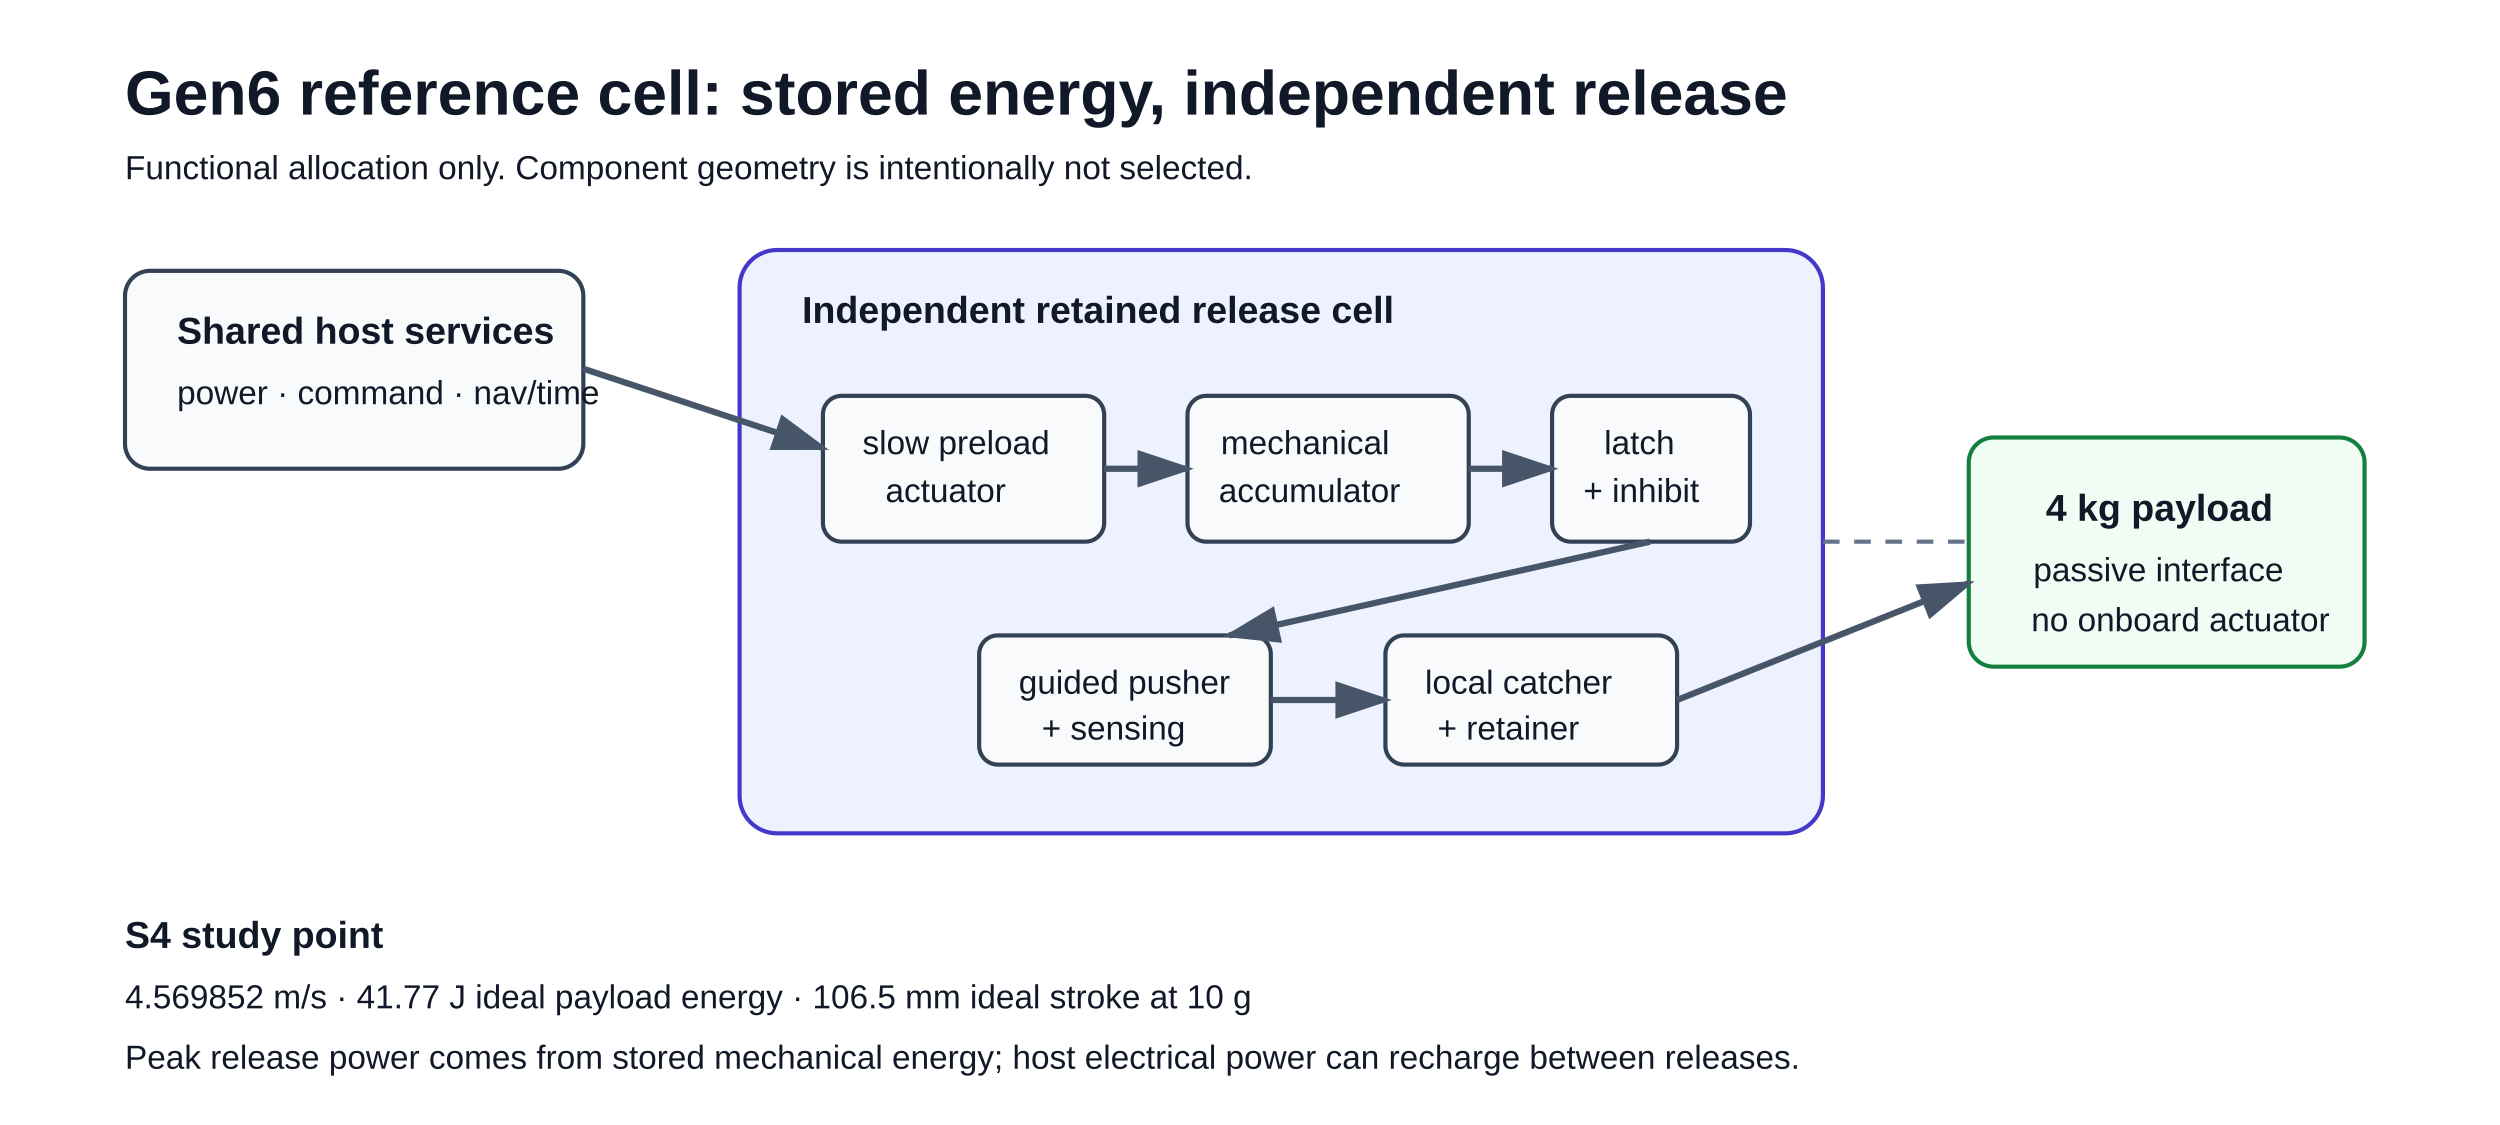
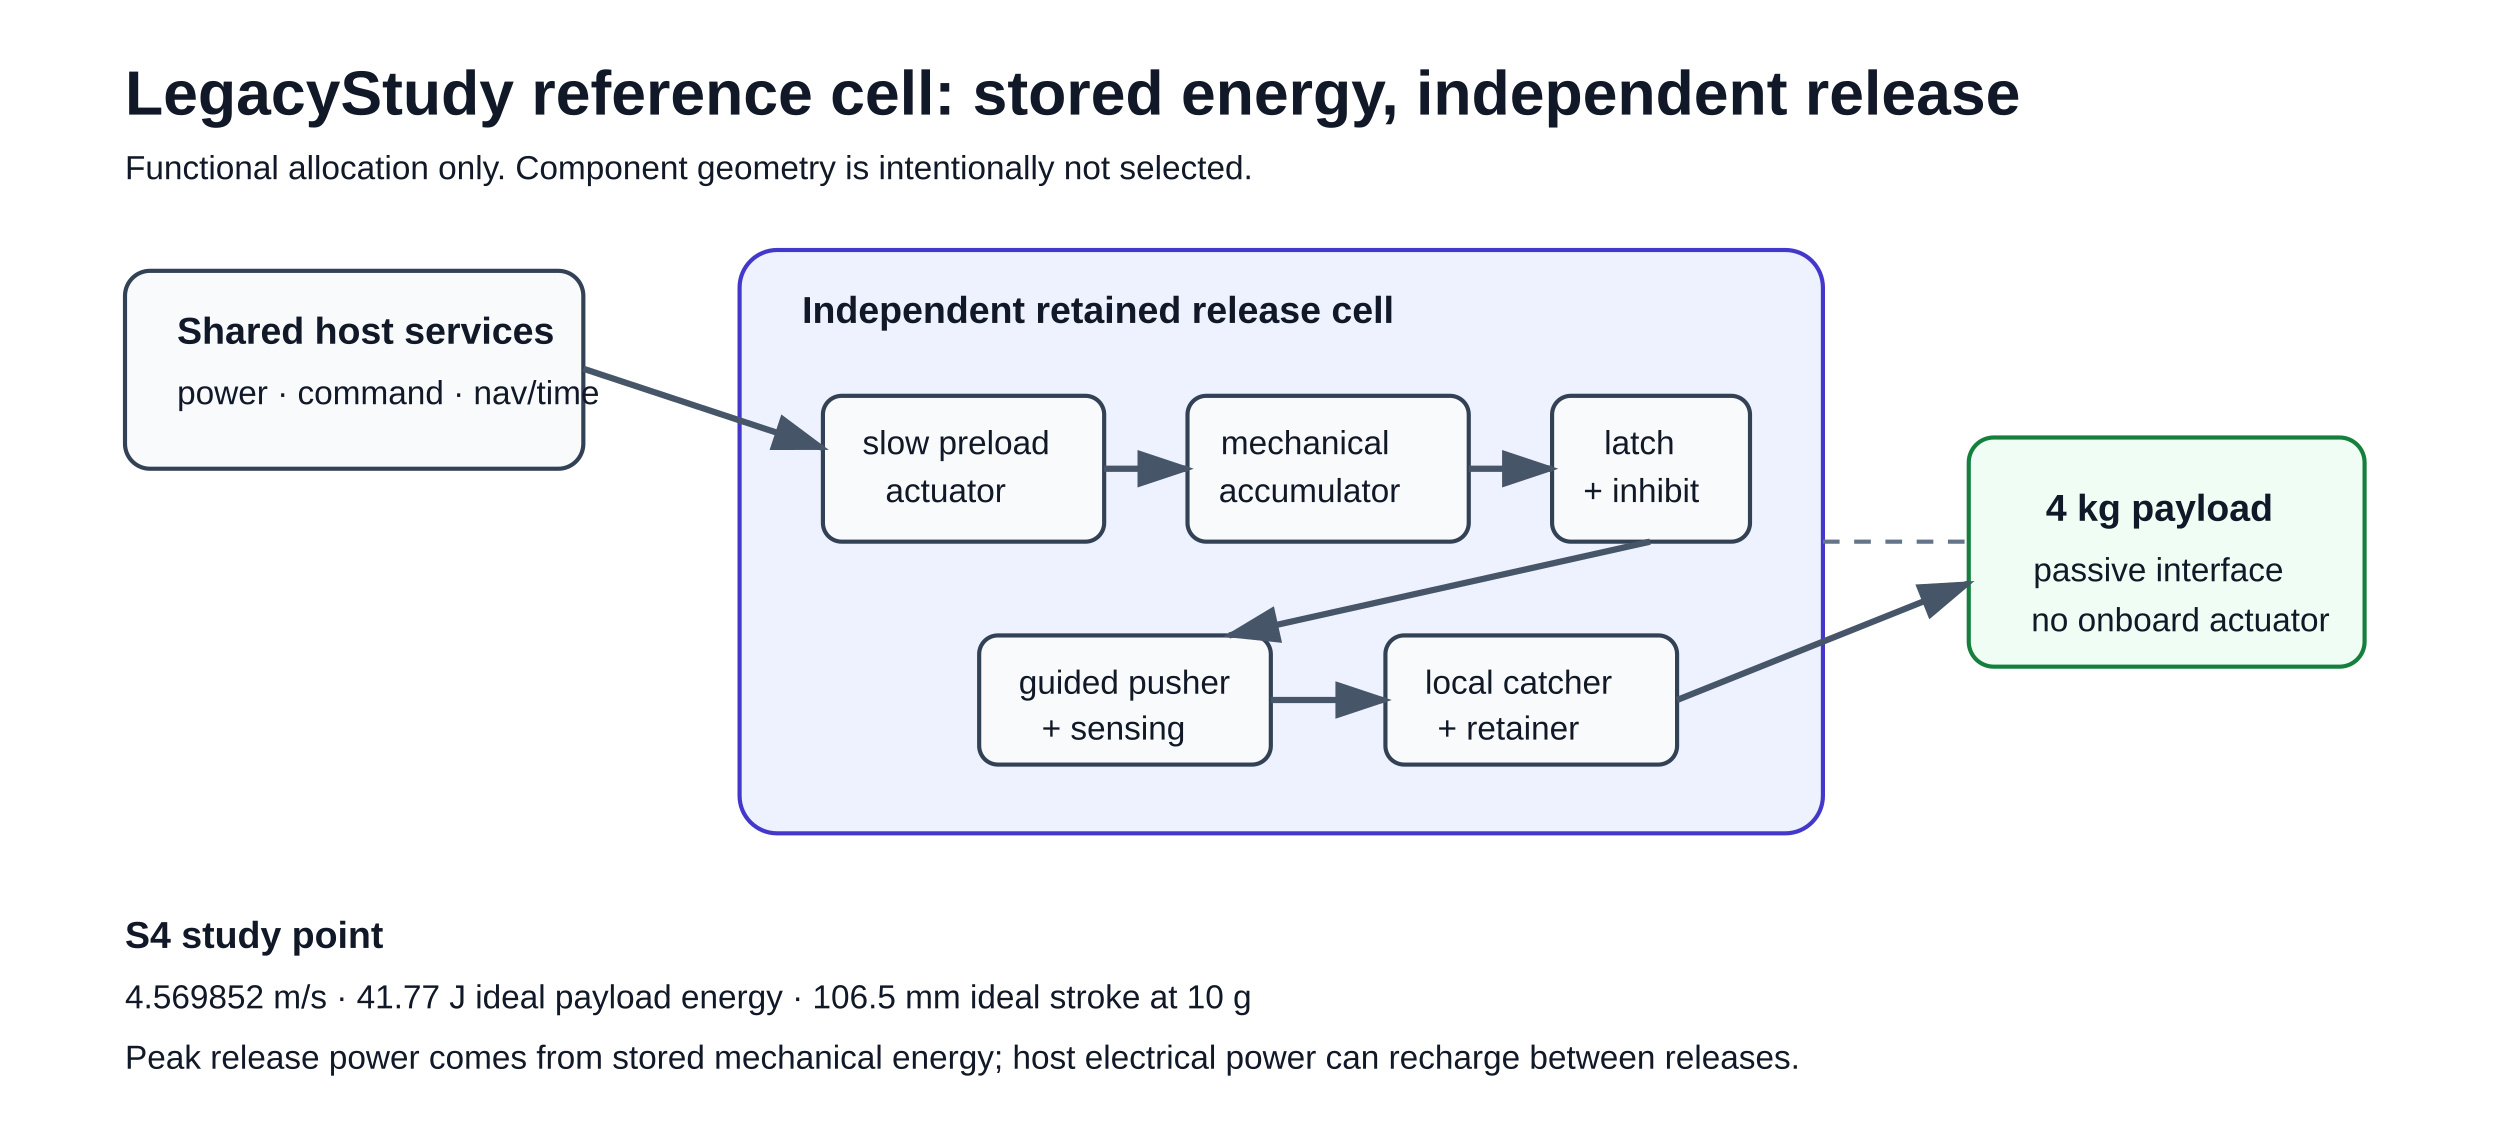
<svg xmlns="http://www.w3.org/2000/svg" width="1200" height="540" viewBox="0 0 1200 540">
  <style>text{font-family:Arial,Helvetica,sans-serif;fill:#111827}.t{font-size:30px;font-weight:700}.s{font-size:16px}.h{font-size:18px;font-weight:700}.box{fill:#f8fafc;stroke:#334155;stroke-width:2}.cell{fill:#eef2ff;stroke:#4338ca;stroke-width:2}.payload{fill:#f0fdf4;stroke:#15803d;stroke-width:2}.arrow{stroke:#475569;stroke-width:3;fill:none;marker-end:url(#a)}.dash{stroke:#64748b;stroke-width:2;stroke-dasharray:8 7;fill:none}</style>
  <defs>
    <marker id="a" markerWidth="10" markerHeight="10" refX="8" refY="3" orient="auto">
      <path d="M0,0 L0,6 L9,3 z" fill="#475569" />
    </marker>
  </defs>
-   <text x="60" y="55" class="t">Gen6 reference cell: stored energy, independent release</text>
+   <text x="60" y="55" class="t">LegacyStudy reference cell: stored energy, independent release</text>
  <text x="60" y="86" class="s">Functional allocation only. Component geometry is intentionally not selected.</text>
  <rect x="60" y="130" width="220" height="95" rx="12" class="box" />
  <text x="85" y="165" class="h">Shared host services</text>
  <text x="85" y="194" class="s">power · command · nav/time</text>
  <rect x="355" y="120" width="520" height="280" rx="18" class="cell" />
  <text x="385" y="155" class="h">Independent retained release cell</text>
  <rect x="395" y="190" width="135" height="70" rx="9" class="box" />
  <text x="414" y="218" class="s">slow preload</text>
  <text x="425" y="241" class="s">actuator</text>
  <rect x="570" y="190" width="135" height="70" rx="9" class="box" />
  <text x="586" y="218" class="s">mechanical</text>
  <text x="585" y="241" class="s">accumulator</text>
  <rect x="745" y="190" width="95" height="70" rx="9" class="box" />
  <text x="770" y="218" class="s">latch</text>
  <text x="760" y="241" class="s">+ inhibit</text>
  <rect x="470" y="305" width="140" height="62" rx="9" class="box" />
  <text x="489" y="333" class="s">guided pusher</text>
  <text x="500" y="355" class="s">+ sensing</text>
  <rect x="665" y="305" width="140" height="62" rx="9" class="box" />
  <text x="684" y="333" class="s">local catcher</text>
  <text x="690" y="355" class="s">+ retainer</text>
  <rect x="945" y="210" width="190" height="110" rx="12" class="payload" />
  <text x="982" y="250" class="h">4 kg payload</text>
  <text x="976" y="279" class="s">passive interface</text>
  <text x="975" y="303" class="s">no onboard actuator</text>
  <path d="M280 177 L395 215" class="arrow" />
  <path d="M530 225 L570 225" class="arrow" />
  <path d="M705 225 L745 225" class="arrow" />
  <path d="M792 260 L590 305" class="arrow" />
  <path d="M610 336 L665 336" class="arrow" />
  <path d="M805 336 L945 280" class="arrow" />
  <path d="M875 260 L945 260" class="dash" />
  <text x="60" y="455" class="h">S4 study point</text>
  <text x="60" y="484" class="s">4.569852 m/s · 41.77 J ideal payload energy · 106.5 mm ideal stroke at 10 g</text>
  <text x="60" y="513" class="s">Peak release power comes from stored mechanical energy; host electrical power can recharge between releases.</text>
</svg>
